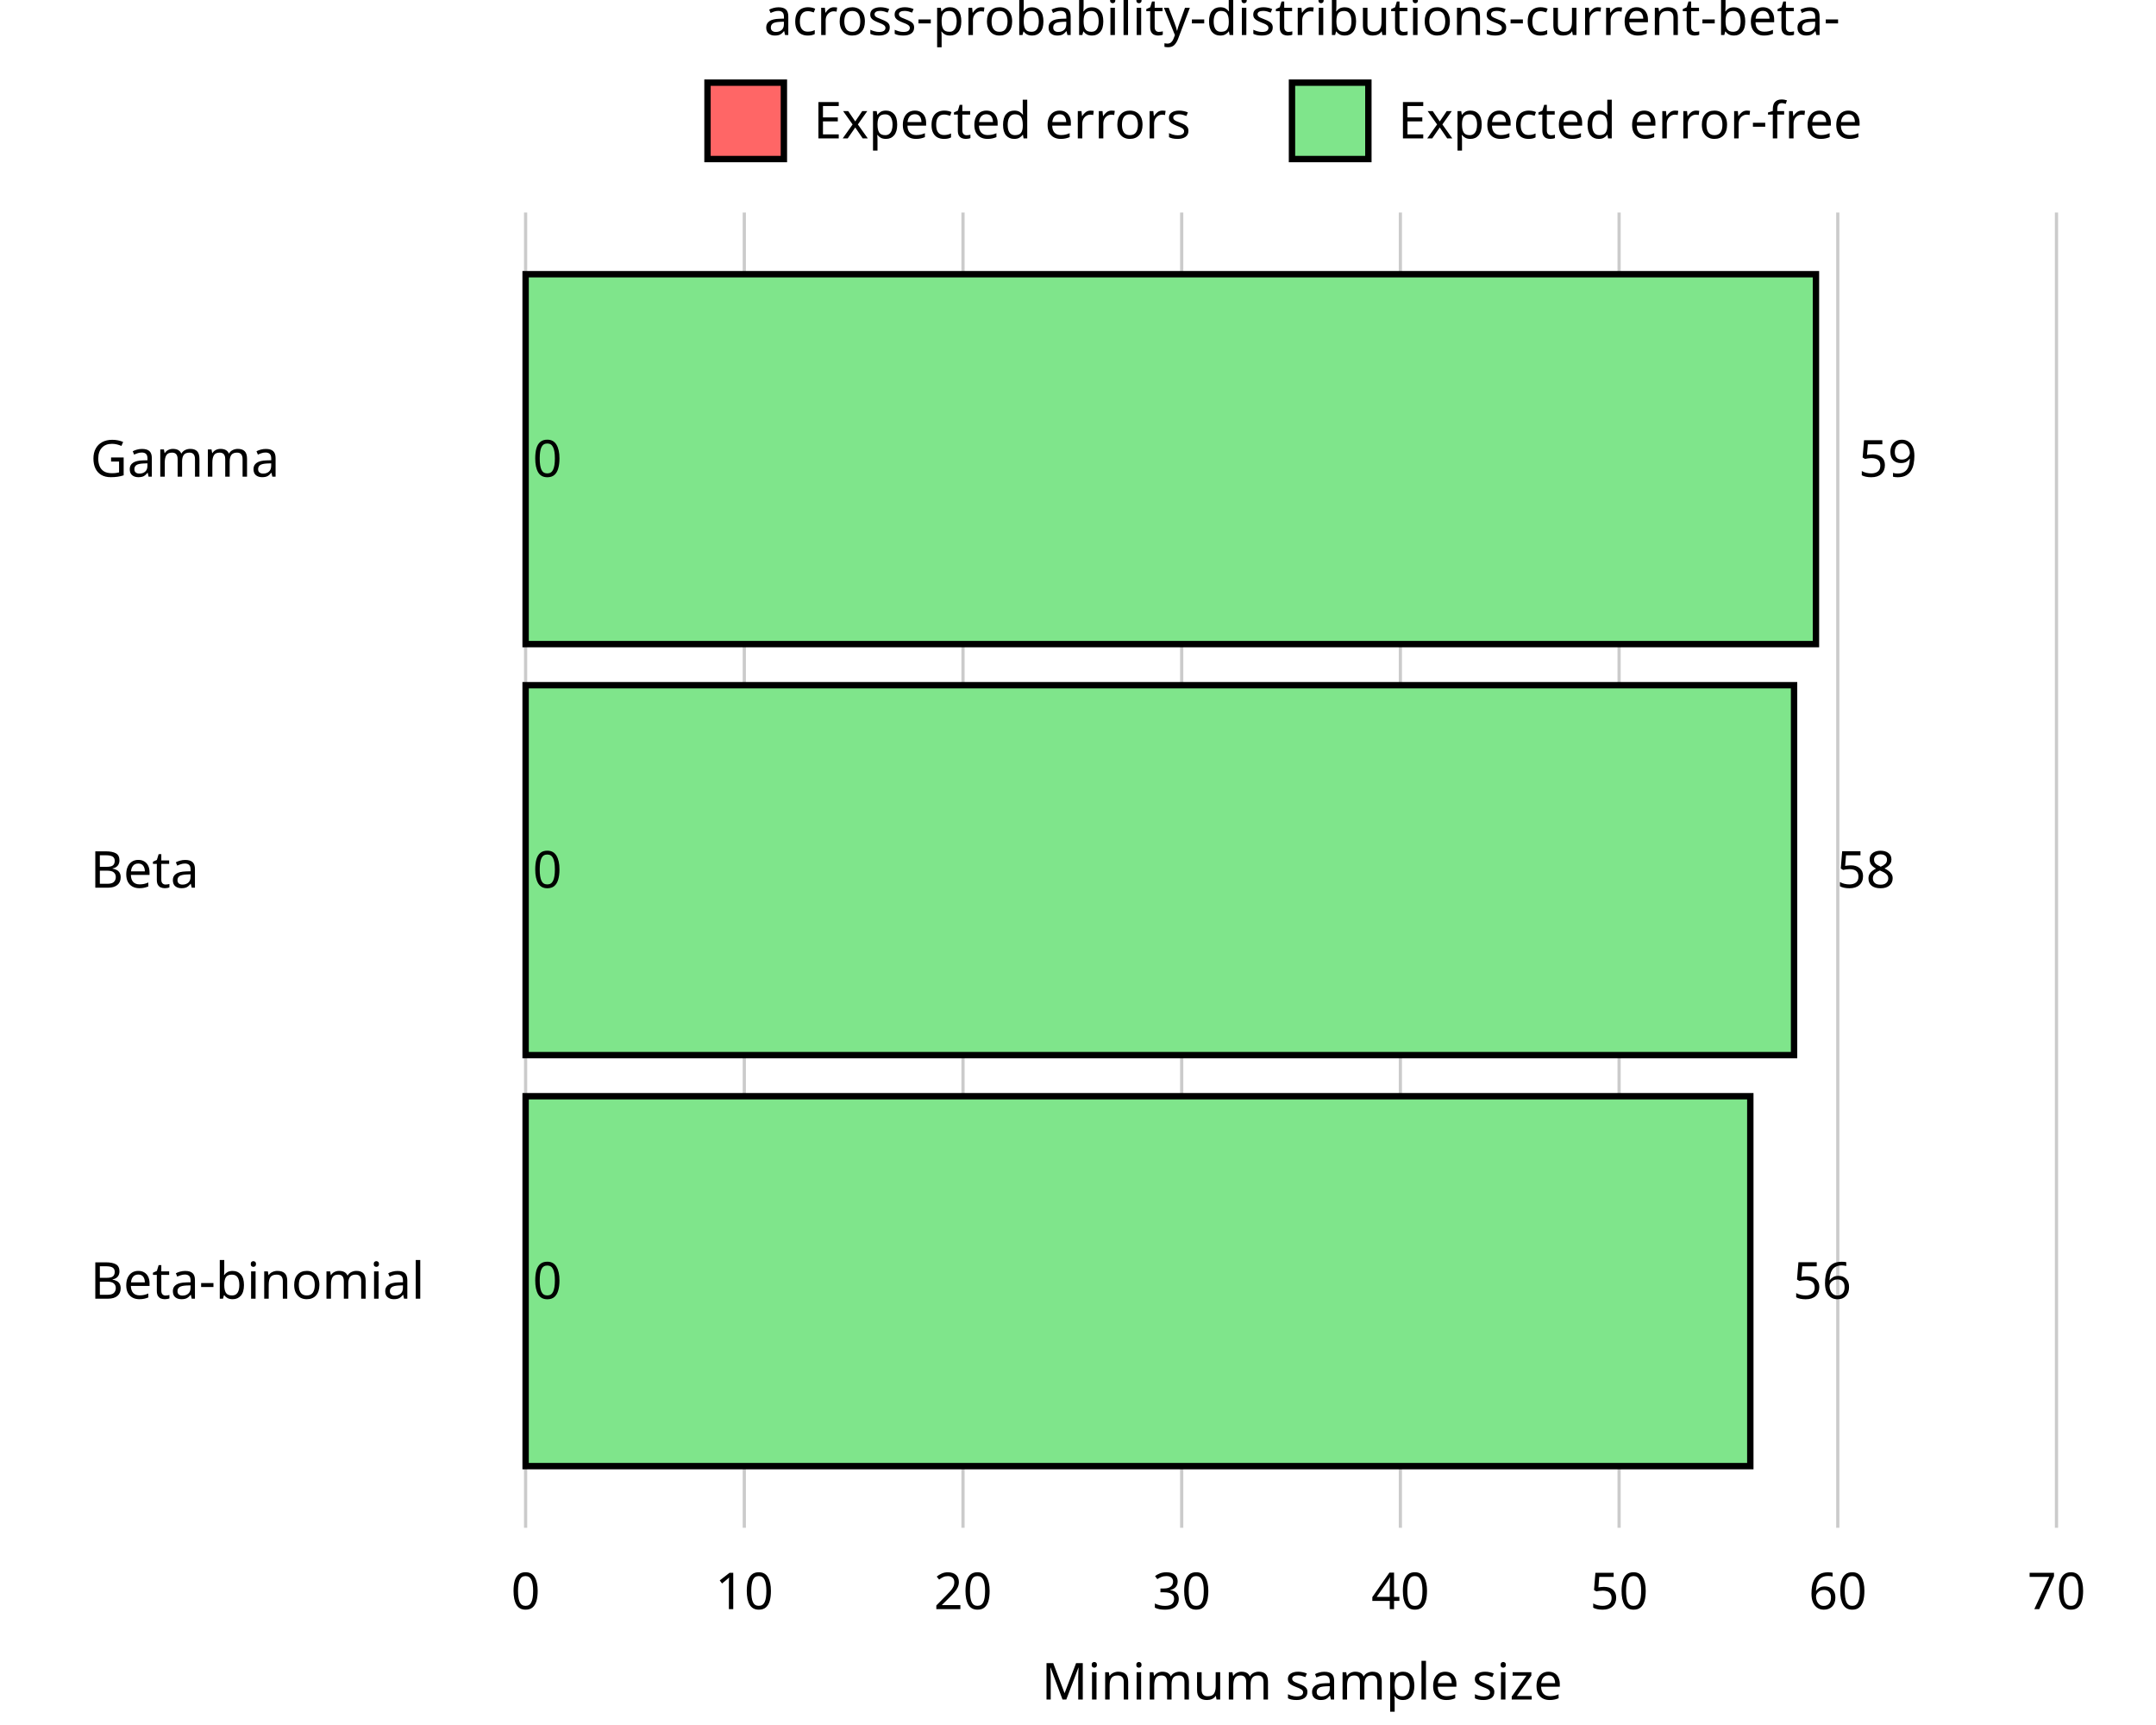
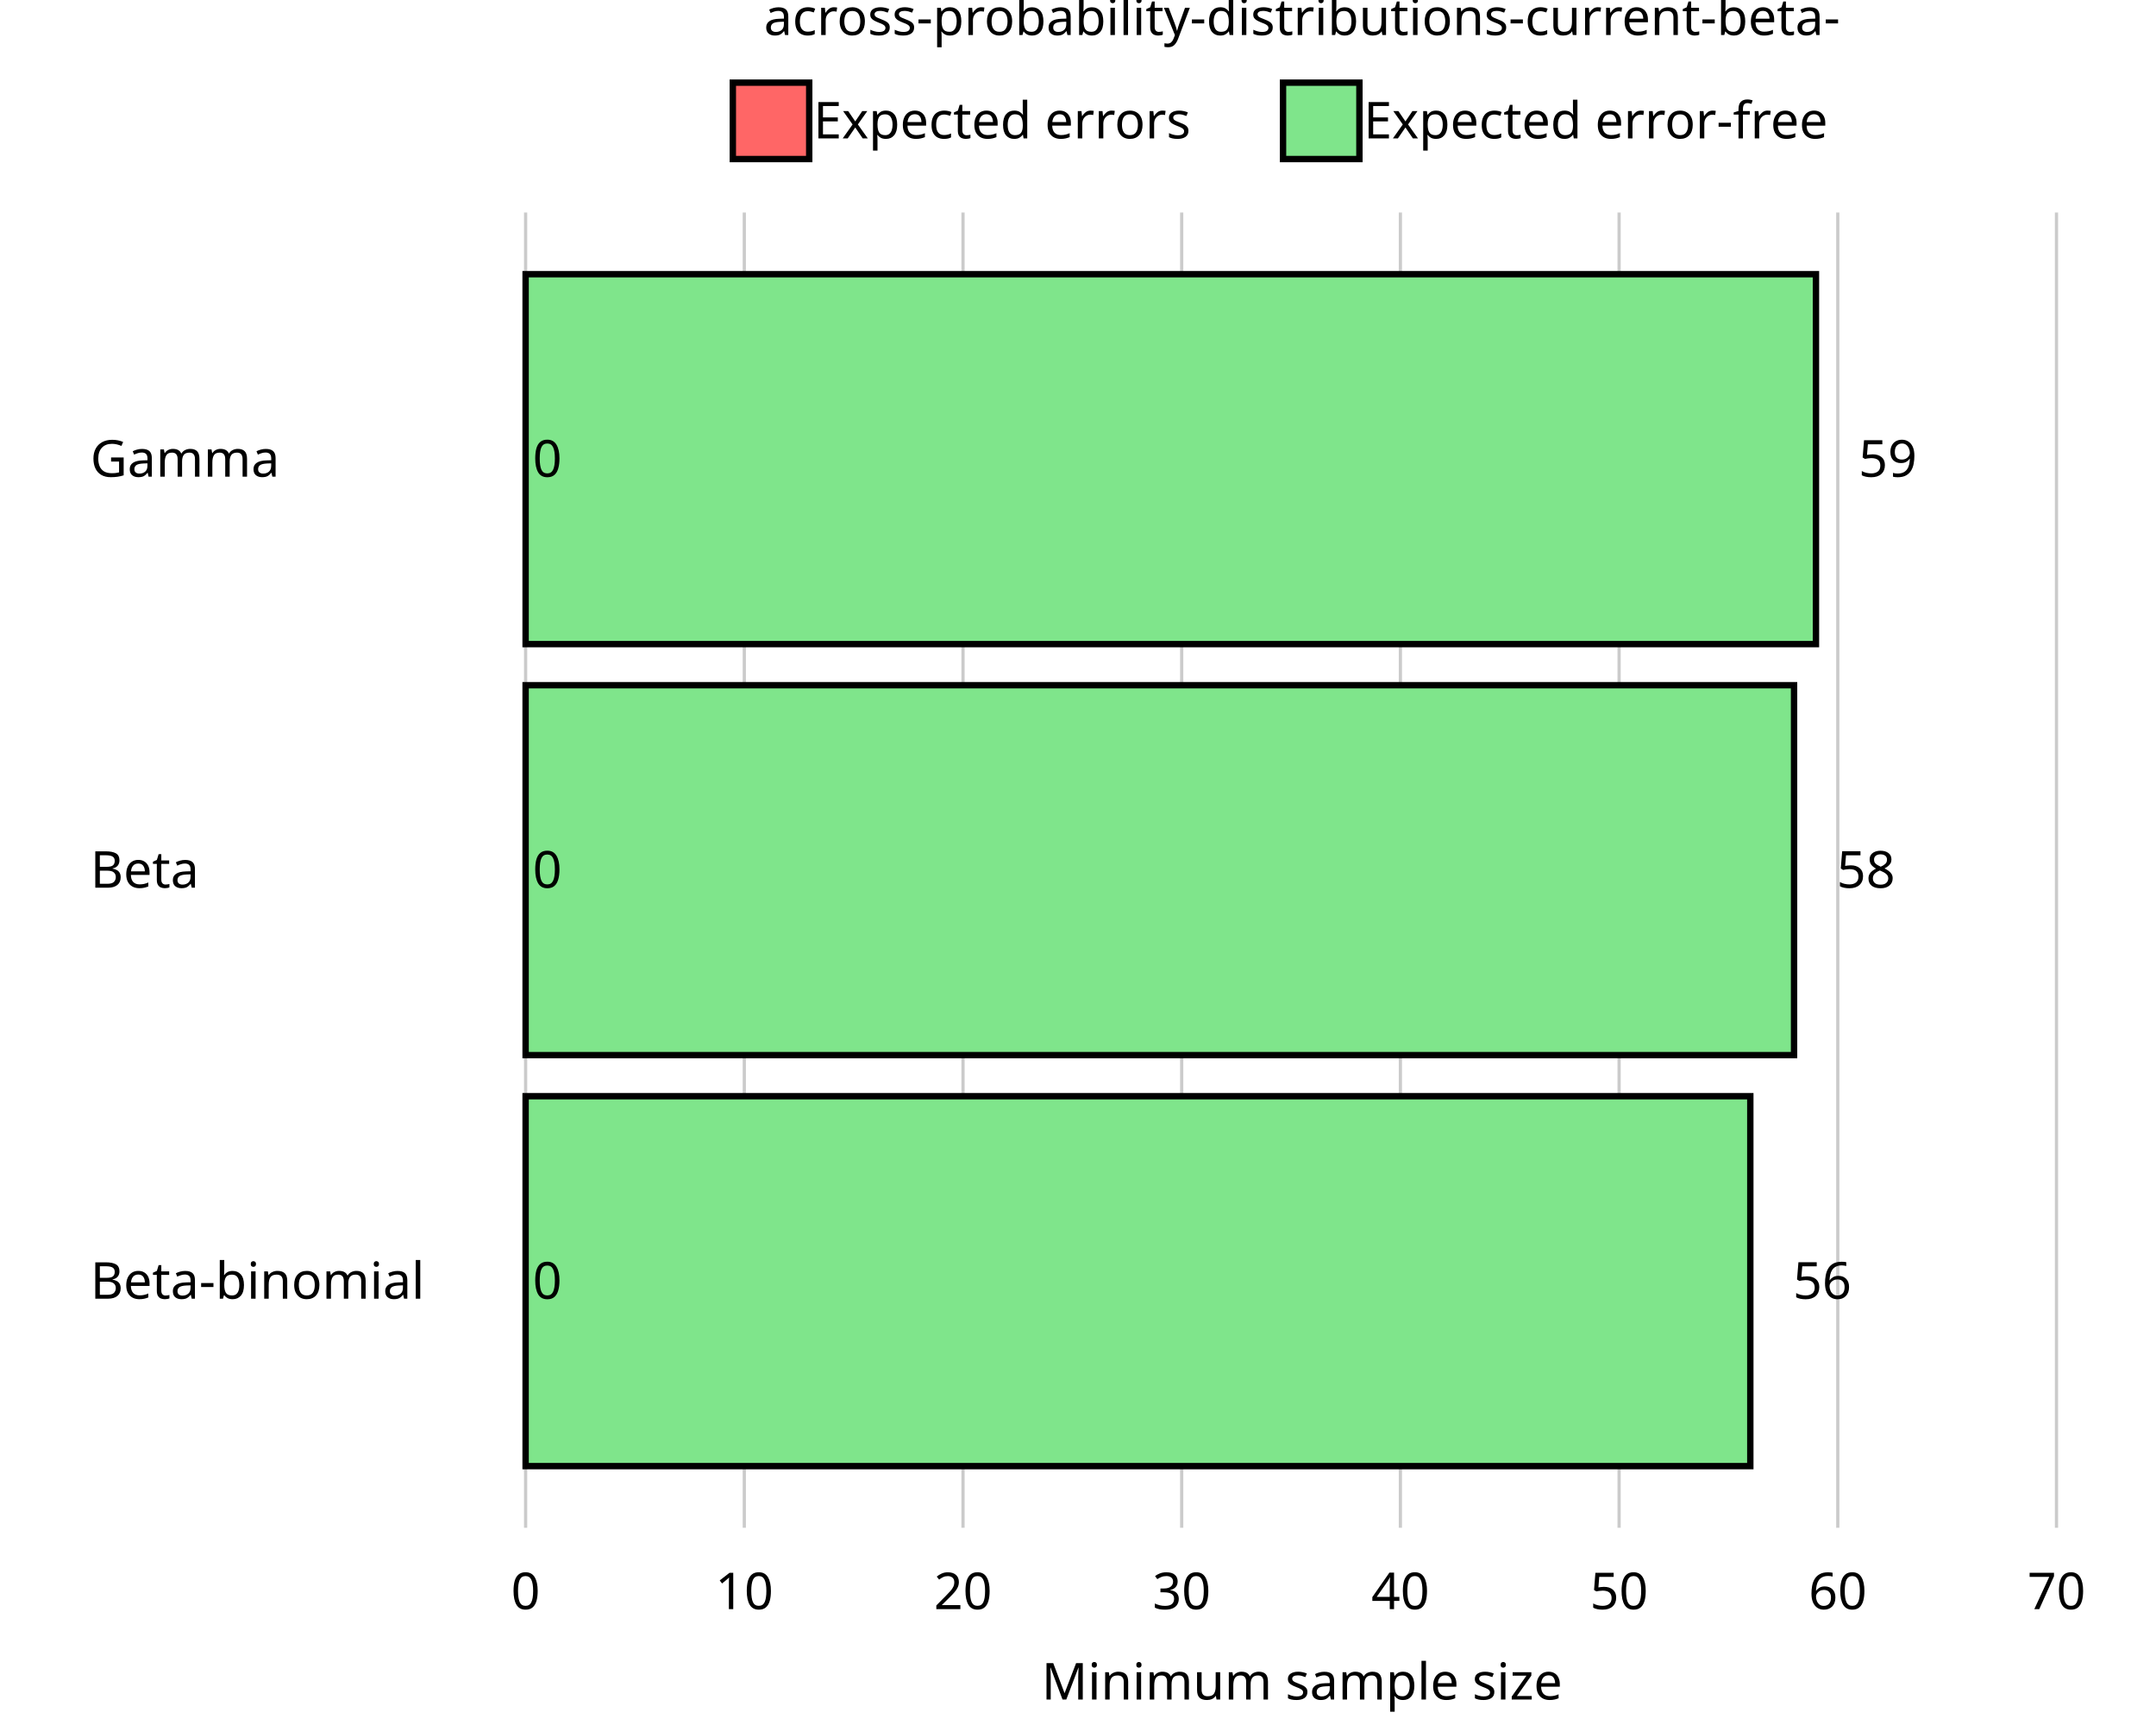
<svg xmlns="http://www.w3.org/2000/svg" class="svglite" data-engine-version="2.0" width="720.00pt" height="576.00pt" viewBox="0 0 720.00 576.00">
  <defs>
    <style type="text/css">
    .svglite line, .svglite polyline, .svglite polygon, .svglite path, .svglite rect, .svglite circle {
      fill: none;
      stroke: #000000;
      stroke-linecap: round;
      stroke-linejoin: round;
      stroke-miterlimit: 10.00;
    }
  </style>
  </defs>
  <rect width="100%" height="100%" style="stroke: none; fill: #FFFFFF;" />
  <defs>
    <clipPath id="cpMC4wMHw3MjAuMDB8MC4wMHw1NzYuMDA=">
      <rect x="0.00" y="0.00" width="720.00" height="576.00" />
    </clipPath>
  </defs>
  <g clip-path="url(#cpMC4wMHw3MjAuMDB8MC4wMHw1NzYuMDA=)">
    <rect x="0.00" y="0.00" width="720.00" height="576.00" style="stroke-width: 10.67; stroke: none;" />
  </g>
  <defs>
    <clipPath id="cpMTQ5LjYwfDcyMC4wMHw3MC45N3w1MTAuMTQ=">
      <rect x="149.60" y="70.97" width="570.40" height="439.17" />
    </clipPath>
  </defs>
  <g clip-path="url(#cpMTQ5LjYwfDcyMC4wMHw3MC45N3w1MTAuMTQ=)">
    <rect x="149.60" y="70.97" width="570.40" height="439.17" style="stroke-width: 10.67; stroke: none;" />
    <polyline points="175.53,510.14 175.53,70.97 " style="stroke-width: 1.07; stroke: #CBCBCB; stroke-linecap: butt;" />
    <polyline points="248.56,510.14 248.56,70.97 " style="stroke-width: 1.07; stroke: #CBCBCB; stroke-linecap: butt;" />
    <polyline points="321.60,510.14 321.60,70.97 " style="stroke-width: 1.07; stroke: #CBCBCB; stroke-linecap: butt;" />
    <polyline points="394.63,510.14 394.63,70.97 " style="stroke-width: 1.07; stroke: #CBCBCB; stroke-linecap: butt;" />
    <polyline points="467.66,510.14 467.66,70.97 " style="stroke-width: 1.07; stroke: #CBCBCB; stroke-linecap: butt;" />
    <polyline points="540.70,510.14 540.70,70.97 " style="stroke-width: 1.07; stroke: #CBCBCB; stroke-linecap: butt;" />
    <polyline points="613.73,510.14 613.73,70.97 " style="stroke-width: 1.07; stroke: #CBCBCB; stroke-linecap: butt;" />
    <polyline points="686.77,510.14 686.77,70.97 " style="stroke-width: 1.07; stroke: #CBCBCB; stroke-linecap: butt;" />
    <rect x="175.53" y="91.56" width="430.91" height="123.52" style="stroke-width: 2.13; stroke-linecap: butt; stroke-linejoin: miter; fill: #7FE58B;" />
    <rect x="175.53" y="228.80" width="423.60" height="123.52" style="stroke-width: 2.13; stroke-linecap: butt; stroke-linejoin: miter; fill: #7FE58B;" />
    <rect x="175.53" y="366.04" width="408.99" height="123.52" style="stroke-width: 2.13; stroke-linecap: butt; stroke-linejoin: miter; fill: #7FE58B;" />
    <rect x="175.53" y="91.56" width="0.00" height="123.52" style="stroke-width: 2.13; stroke-linecap: butt; stroke-linejoin: miter; fill: #FF6666;" />
    <rect x="175.53" y="228.80" width="0.00" height="123.52" style="stroke-width: 2.13; stroke-linecap: butt; stroke-linejoin: miter; fill: #FF6666;" />
    <rect x="175.53" y="366.04" width="0.00" height="123.52" style="stroke-width: 2.13; stroke-linecap: butt; stroke-linejoin: miter; fill: #FF6666;" />
    <text x="177.90" y="159.19" style="font-size: 17.07px; font-family: sans;" textLength="9.50px" lengthAdjust="spacingAndGlyphs">0</text>
    <text x="177.90" y="296.43" style="font-size: 17.07px; font-family: sans;" textLength="9.50px" lengthAdjust="spacingAndGlyphs">0</text>
    <text x="177.90" y="433.67" style="font-size: 17.07px; font-family: sans;" textLength="9.50px" lengthAdjust="spacingAndGlyphs">0</text>
    <text x="620.67" y="159.19" style="font-size: 17.07px; font-family: sans;" textLength="18.99px" lengthAdjust="spacingAndGlyphs">59</text>
    <text x="613.37" y="296.43" style="font-size: 17.07px; font-family: sans;" textLength="18.99px" lengthAdjust="spacingAndGlyphs">58</text>
    <text x="598.76" y="433.67" style="font-size: 17.07px; font-family: sans;" textLength="18.99px" lengthAdjust="spacingAndGlyphs">56</text>
    <rect x="149.60" y="70.97" width="570.40" height="439.17" style="stroke-width: 0.00; stroke: none;" />
  </g>
  <g clip-path="url(#cpMC4wMHw3MjAuMDB8MC4wMHw1NzYuMDA=)">
    <polyline points="149.60,510.14 149.60,70.97 " style="stroke-width: 0.00; stroke: none; stroke-linecap: butt;" />
    <text x="30.17" y="433.65" style="font-size: 17.00px; font-family: sans;" textLength="103.95px" lengthAdjust="spacingAndGlyphs">Beta-binomial</text>
    <text x="30.17" y="296.41" style="font-size: 17.00px; font-family: sans;" textLength="34.98px" lengthAdjust="spacingAndGlyphs">Beta</text>
    <text x="30.17" y="159.17" style="font-size: 17.00px; font-family: sans;" textLength="60.48px" lengthAdjust="spacingAndGlyphs">Gamma</text>
    <polyline points="149.60,510.14 720.00,510.14 " style="stroke-width: 0.00; stroke: none; stroke-linecap: butt;" />
    <text x="175.53" y="537.32" text-anchor="middle" style="font-size: 17.00px; font-family: sans;" textLength="9.46px" lengthAdjust="spacingAndGlyphs">0</text>
    <text x="248.56" y="537.32" text-anchor="middle" style="font-size: 17.00px; font-family: sans;" textLength="18.91px" lengthAdjust="spacingAndGlyphs">10</text>
    <text x="321.60" y="537.32" text-anchor="middle" style="font-size: 17.00px; font-family: sans;" textLength="18.91px" lengthAdjust="spacingAndGlyphs">20</text>
    <text x="394.63" y="537.32" text-anchor="middle" style="font-size: 17.00px; font-family: sans;" textLength="18.91px" lengthAdjust="spacingAndGlyphs">30</text>
    <text x="467.66" y="537.32" text-anchor="middle" style="font-size: 17.00px; font-family: sans;" textLength="18.91px" lengthAdjust="spacingAndGlyphs">40</text>
    <text x="540.70" y="537.32" text-anchor="middle" style="font-size: 17.00px; font-family: sans;" textLength="18.91px" lengthAdjust="spacingAndGlyphs">50</text>
    <text x="613.73" y="537.32" text-anchor="middle" style="font-size: 17.00px; font-family: sans;" textLength="18.91px" lengthAdjust="spacingAndGlyphs">60</text>
    <text x="686.77" y="537.32" text-anchor="middle" style="font-size: 17.00px; font-family: sans;" textLength="18.91px" lengthAdjust="spacingAndGlyphs">70</text>
    <text x="434.80" y="567.49" text-anchor="middle" style="font-size: 17.00px; font-family: sans;" textLength="163.47px" lengthAdjust="spacingAndGlyphs">Minimum sample size</text>
-     <rect x="220.90" y="20.71" width="427.80" height="39.31" style="stroke-width: 0.75; stroke: none;" />
-     <rect x="220.90" y="20.71" width="427.80" height="39.31" style="stroke-width: 10.67; stroke: none;" />
-     <rect x="234.85" y="26.19" width="28.35" height="28.35" style="stroke-width: 10.67; stroke: none;" />
-     <rect x="236.27" y="27.60" width="25.51" height="25.51" style="stroke-width: 2.13; stroke-linecap: butt; stroke-linejoin: miter; fill: #FF6666;" />
-     <rect x="430.04" y="26.19" width="28.35" height="28.35" style="stroke-width: 10.67; stroke: none;" />
-     <rect x="431.46" y="27.60" width="25.51" height="25.51" style="stroke-width: 2.13; stroke-linecap: butt; stroke-linejoin: miter; fill: #7FE58B;" />
+     <rect x="232.36" y="20.71" width="404.88" height="39.31" style="stroke-width: 0.75; stroke: none;" />
+     <rect x="232.36" y="20.71" width="404.88" height="39.31" style="stroke-width: 10.67; stroke: none;" />
+     <rect x="243.32" y="26.19" width="28.35" height="28.35" style="stroke-width: 10.67; stroke: none;" />
+     <rect x="244.73" y="27.60" width="25.51" height="25.51" style="stroke-width: 2.13; stroke-linecap: butt; stroke-linejoin: miter; fill: #FF6666;" />
+     <rect x="427.05" y="26.19" width="28.35" height="28.35" style="stroke-width: 10.67; stroke: none;" />
+     <rect x="428.47" y="27.60" width="25.51" height="25.51" style="stroke-width: 2.13; stroke-linecap: butt; stroke-linejoin: miter; fill: #7FE58B;" />
    <text x="271.66" y="46.21" style="font-size: 17.00px; font-family: sans;" textLength="120.02px" lengthAdjust="spacingAndGlyphs">Expected errors</text>
-     <text x="466.86" y="46.21" style="font-size: 17.00px; font-family: sans;" textLength="146.47px" lengthAdjust="spacingAndGlyphs">Expected error-free</text>
+     <text x="455.40" y="46.21" style="font-size: 17.00px; font-family: sans;" textLength="146.47px" lengthAdjust="spacingAndGlyphs">Expected error-free</text>
    <text x="434.80" y="11.70" text-anchor="middle" style="font-size: 17.00px; font-family: sans;" textLength="332.61px" lengthAdjust="spacingAndGlyphs">across-probability-distributions-current-beta-</text>
  </g>
</svg>
